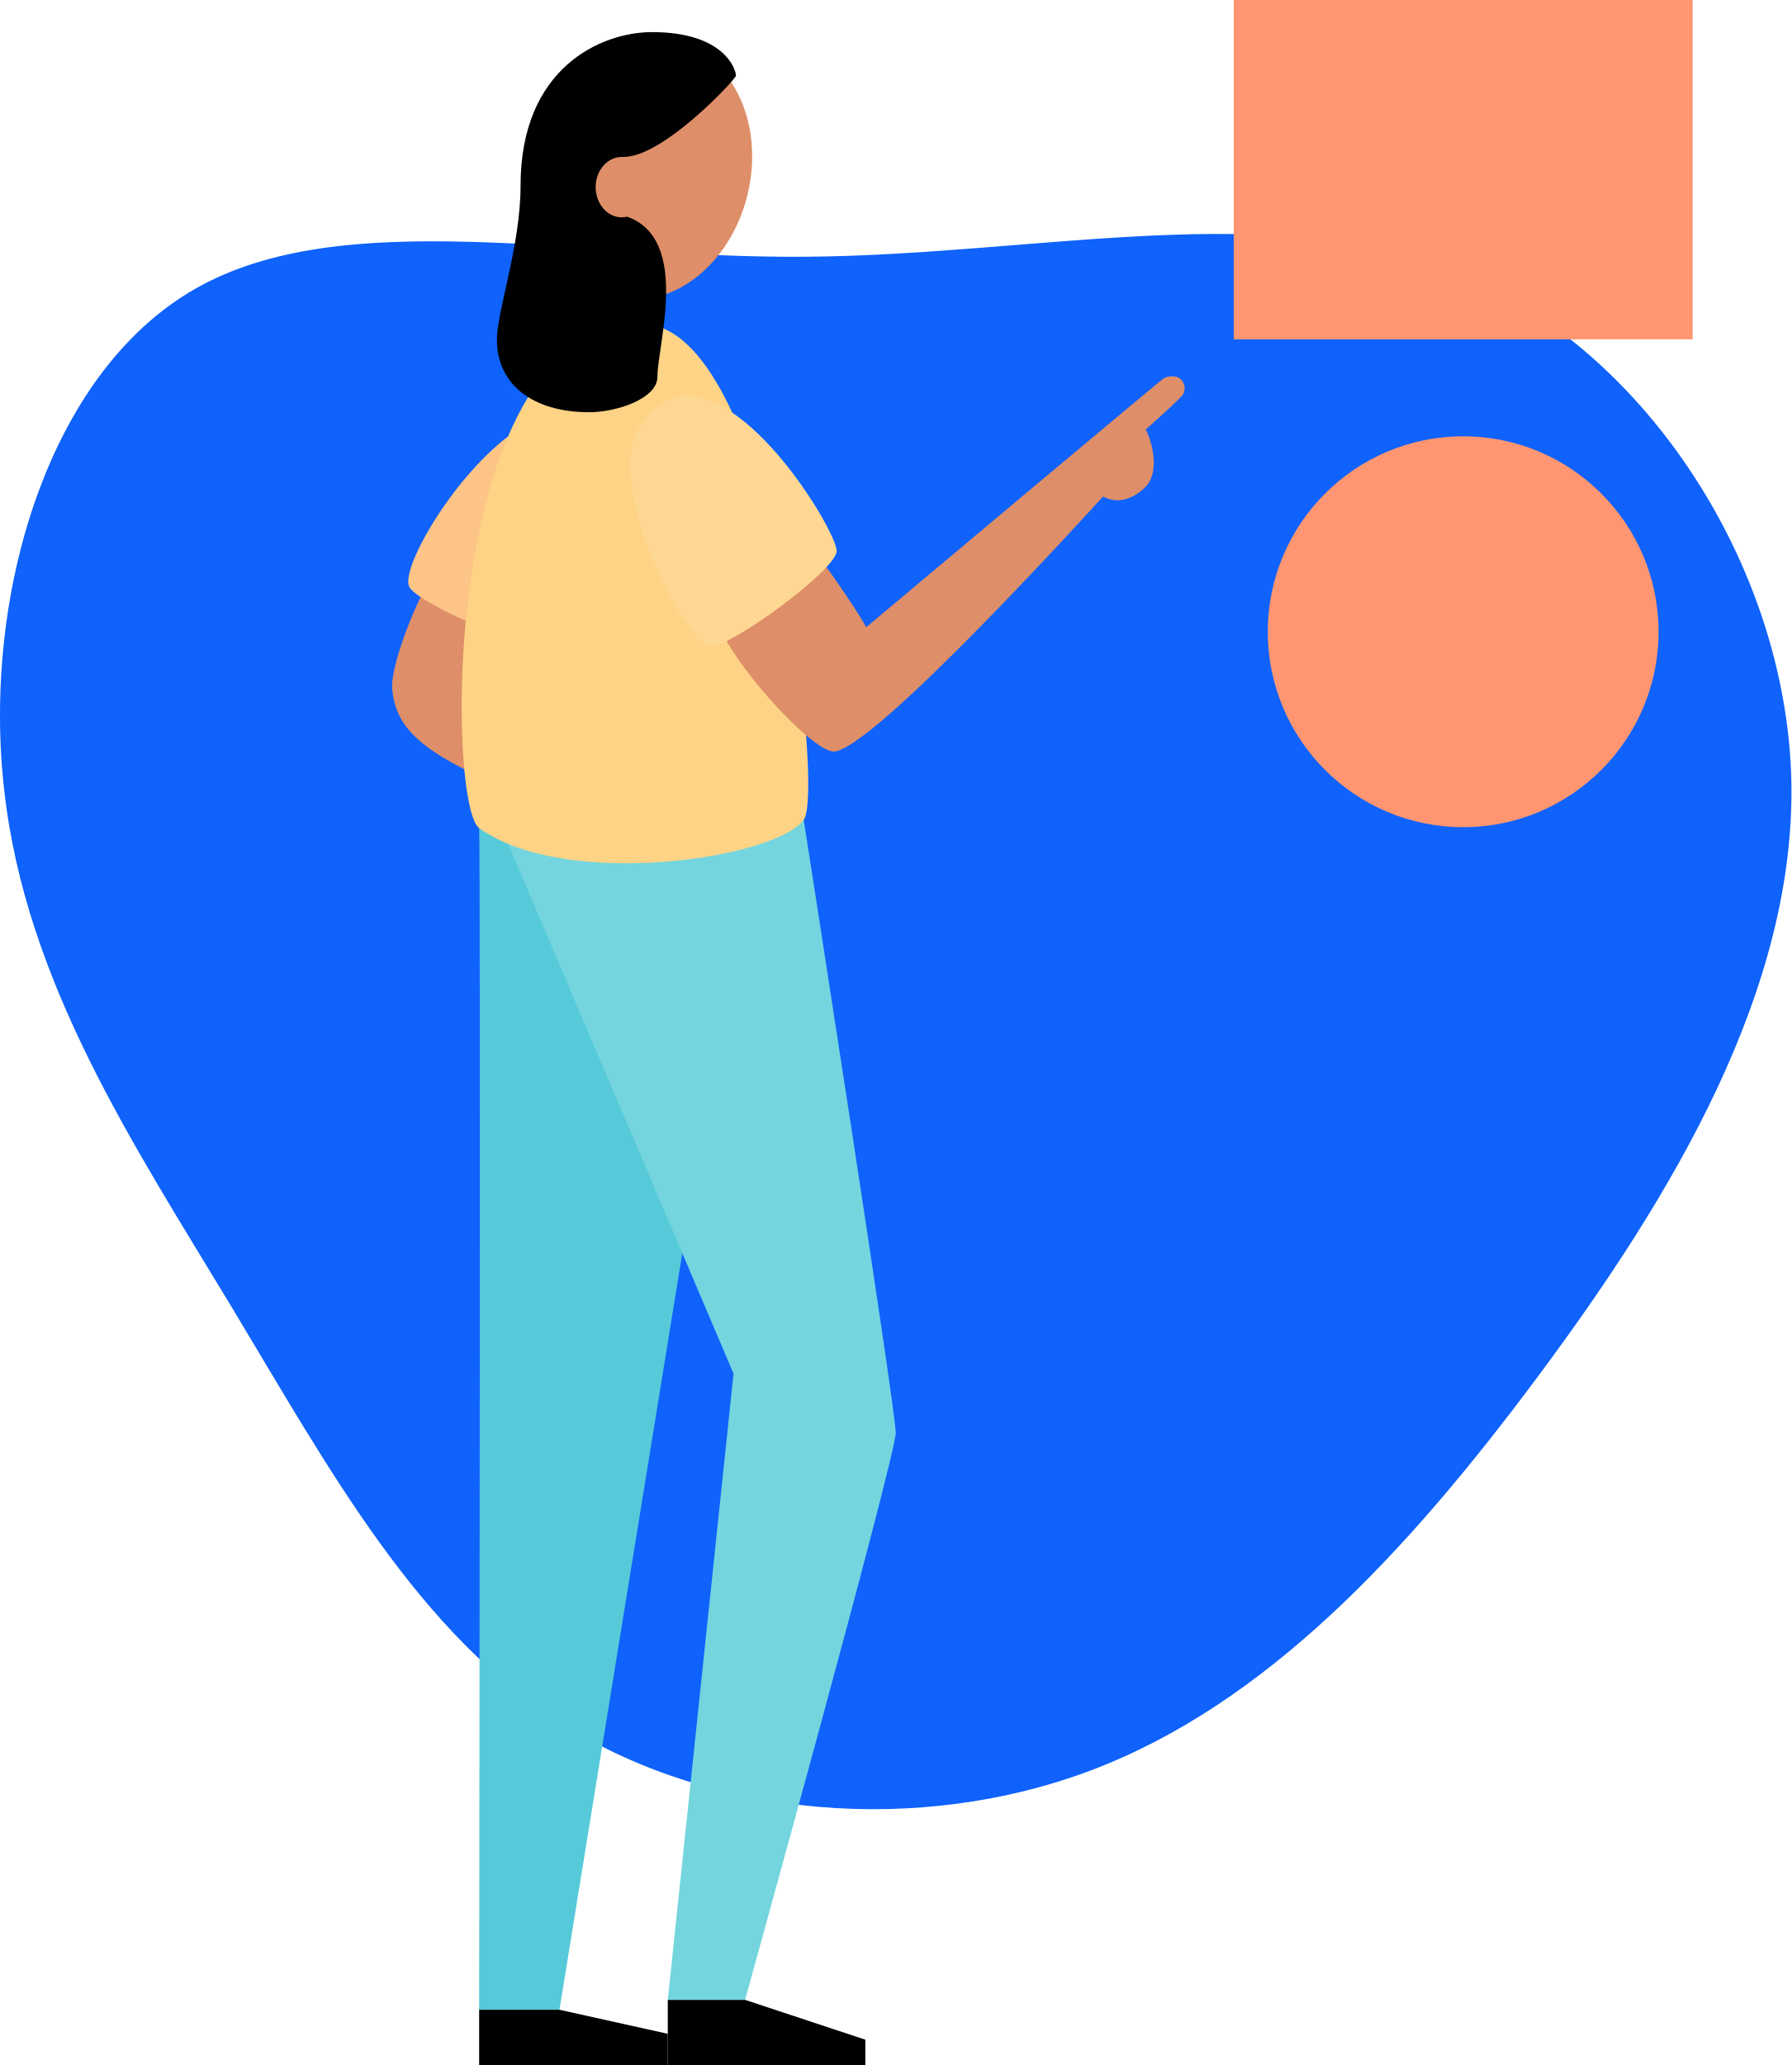
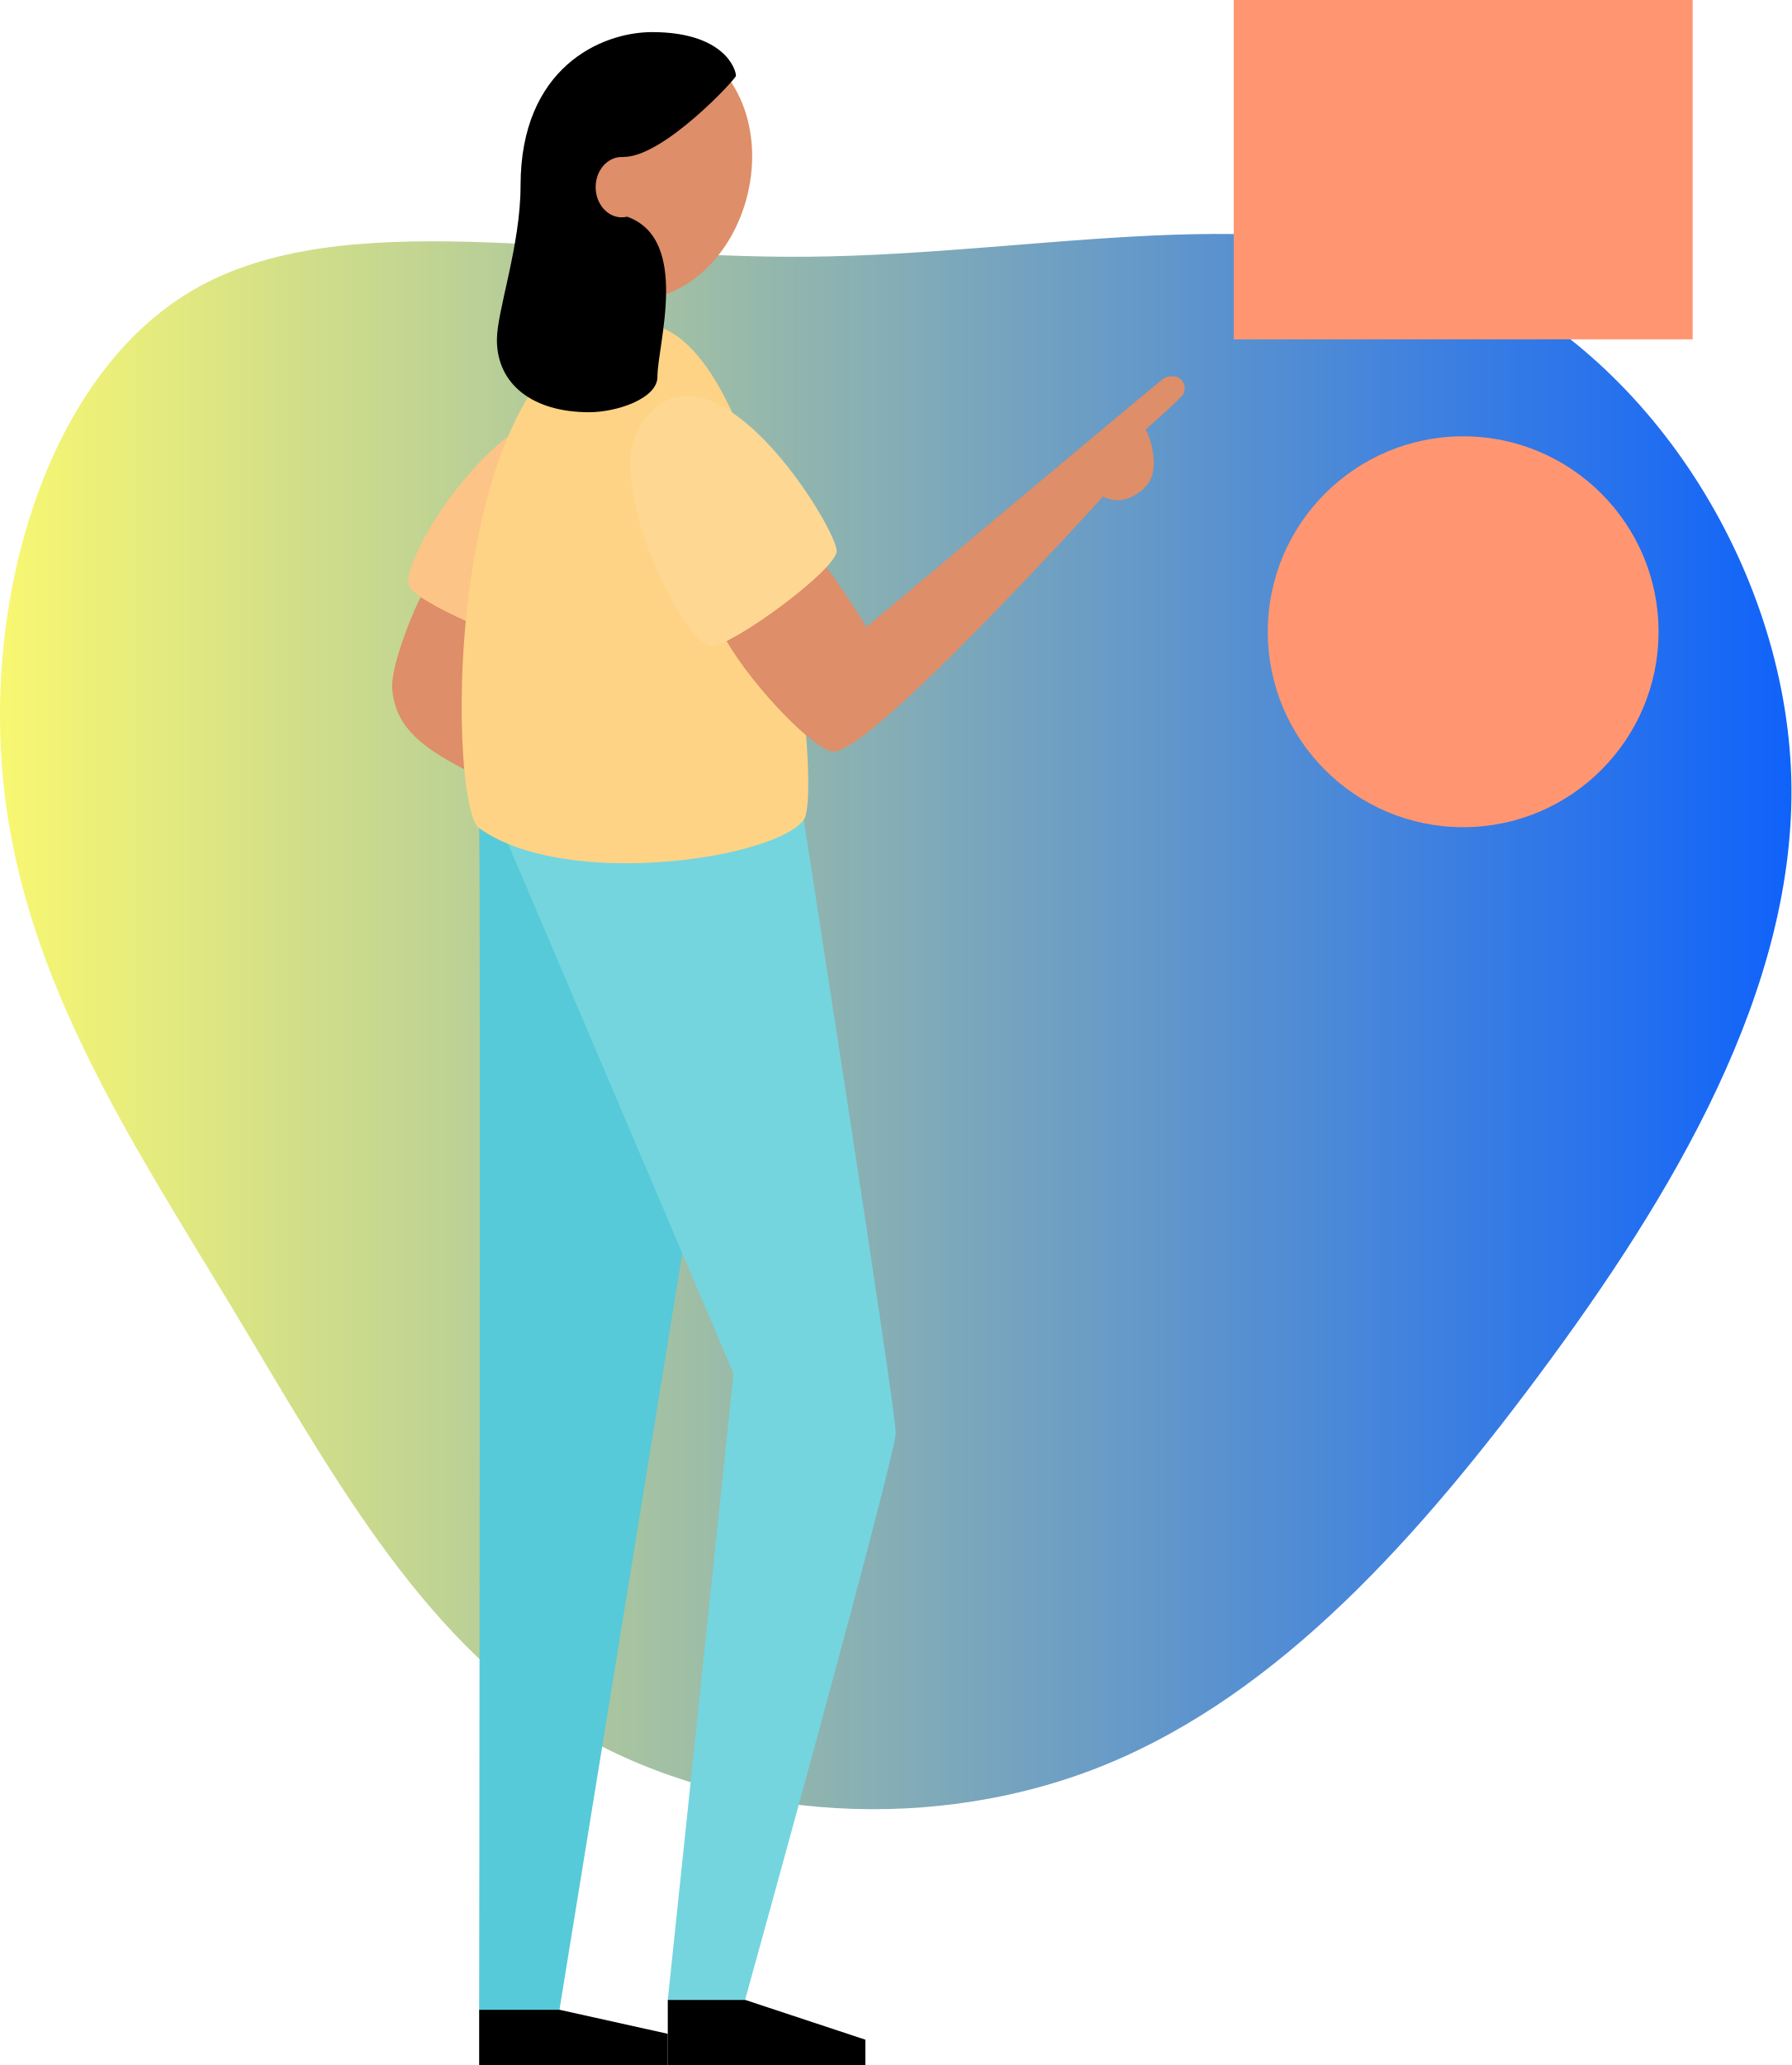
<svg xmlns="http://www.w3.org/2000/svg" viewBox="0 0 772.96 890.78">
  <defs>
    <style>
            .uiiuyiuyi {
                fill: #0F62FB;
            }

            .oiudasoasd {
                fill: #56cad8;
            }

            .cacadssdsd {
                fill: #74d5de;
            }

            .lkajsdasldsaj {
                fill: #de8e68;
            }

            .oiu90843 {
                fill: #fcc486;
            }

            .po1i29sk {
                fill: #fed385;
            }

            .yuwiokj {
                fill: #fed892;
            }

            .oiu3khfhkj {
                fill: #FF9671;
            }
        </style>
+     <linearGradient id="choiceGradient">
+       <stop offset="0%" stop-color="#F9F871" />
+       <stop offset="100%" stop-color="#0F62FB" />
+       <animateTransform attributeName="gradientTransform" type="rotate" dur="8s" from="0 0 0" to="360 0 0 " repeatCount="indefinite" />
+     </linearGradient>
  </defs>
  <g id="Layer_2" data-name="Layer 2">
    <g id="Vector">
-       <path class="uiiuyiuyi" d="M630.56,118.29C710.86,152,770.2,244.35,772.88,335.38c2.52,91.19-51.63,180.87-109.13,258.15-57.33,77.11-118,141.65-192.61,170-74.76,28.33-163.6,20.46-227.3-19.11C180.31,705,142.09,633.76,99.67,563.35,57.26,493.12,11,423.55,1.78,340.57c-9.39-82.81,18.44-179.36,82.31-215.91s163.6-13.07,264.18-13.91S550.1,84.77,630.56,118.29Z" />
+       <path fill="url(#choiceGradient)" d="M630.56,118.29C710.86,152,770.2,244.35,772.88,335.38c2.52,91.19-51.63,180.87-109.13,258.15-57.33,77.11-118,141.65-192.61,170-74.76,28.33-163.6,20.46-227.3-19.11C180.31,705,142.09,633.76,99.67,563.35,57.26,493.12,11,423.55,1.78,340.57c-9.39-82.81,18.44-179.36,82.31-215.91s163.6-13.07,264.18-13.91S550.1,84.77,630.56,118.29Z" />
      <path class="oiudasoasd" d="M206.74,357.24c.65,13.11,0,509.71,0,509.71h34.65l53-326.35c.67-10.58,10.33-127.55,10.33-127.55l-61-62.66Z" />
      <path class="cacadssdsd" d="M346.78,353.7s39.7,254,39.7,264.34-65,244.66-65,244.66H288.13L316.5,592.54,219.23,364" />
      <path class="lkajsdasldsaj" d="M181.57,257.61c-1.81,2.63-13.2,29.2-12.34,39.66,1.32,16,12.3,24.85,31.08,34.56,5.4,0,11.16-62.37,11.16-62.37l-16.89-11.85Z" />
      <path class="oiu90843" d="M219.23,188.22c-25.29,19.54-46.74,58-42.57,65.08,2,3.31,12.42,9.21,24.32,14.57" />
      <ellipse class="lkajsdasldsaj" cx="279.57" cy="73.58" rx="56.13" ry="44.22" transform="translate(141.72 327.69) rotate(-76.27)" />
      <path class="po1i29sk" d="M276.76,139.71c56.25,0,79.23,201.7,70,214-12.59,16.78-102.67,30.29-140,3.54C192.4,347,190.22,139.71,276.76,139.71Z" />
      <polyline points="206.74 866.95 206.74 890.78 288.13 890.78 288.13 877.32 241.39 866.95" />
      <polyline points="288.13 862.7 288.13 890.78 373.37 890.78 373.37 879.86 321.52 862.7" />
      <path class="lkajsdasldsaj" d="M356.54,244.71c1.58,1.68,15.25,21.63,17.16,25.89,3.81-3.25,126.16-105.83,128.17-107.22s5.49-1.27,6.85-.35a5.38,5.38,0,0,1,1.87,6.9c-1.08,2-16.29,15.38-16.29,15.38,1.24,1.55,7.59,17.65-.54,25.21-5.53,5.15-11.8,6.86-17.83,3.67-4,4.33-99.62,110-116.3,110-7.72,0-34.2-27.17-46.14-47.64" />
      <path class="yuwiokj" d="M272,199.69c0,33,26,79,35,79s54-33,54-41-35-67-65-67C284,170.69,272,183.69,272,199.69Z" />
      <path d="M269,67.7c17.24.13,48.54-33.69,48.54-35,0-3-5.32-18.85-36.19-18.85-22.05,0-56.74,15.44-56.74,66.15,0,26.11-10.21,54-10.21,66.6,0,19.15,15.43,31.22,39.8,31.22,11.77,0,29.47-5.8,29.47-15.32,0-13.92,14.28-59.15-13-69" />
      <path class="lkajsdasldsaj" d="M273.78,92.12a10.16,10.16,0,0,1-5.49,1.64c-6.23,0-11.28-5.84-11.28-13.05s5.05-13,11.28-13a10,10,0,0,1,3.42.6" />
      <rect class="oiu3khfhkj" x="532.32" width="198.01" height="146.38" />
      <circle class="oiu3khfhkj" cx="631.32" cy="272.52" r="84.3" />
    </g>
  </g>
</svg>
